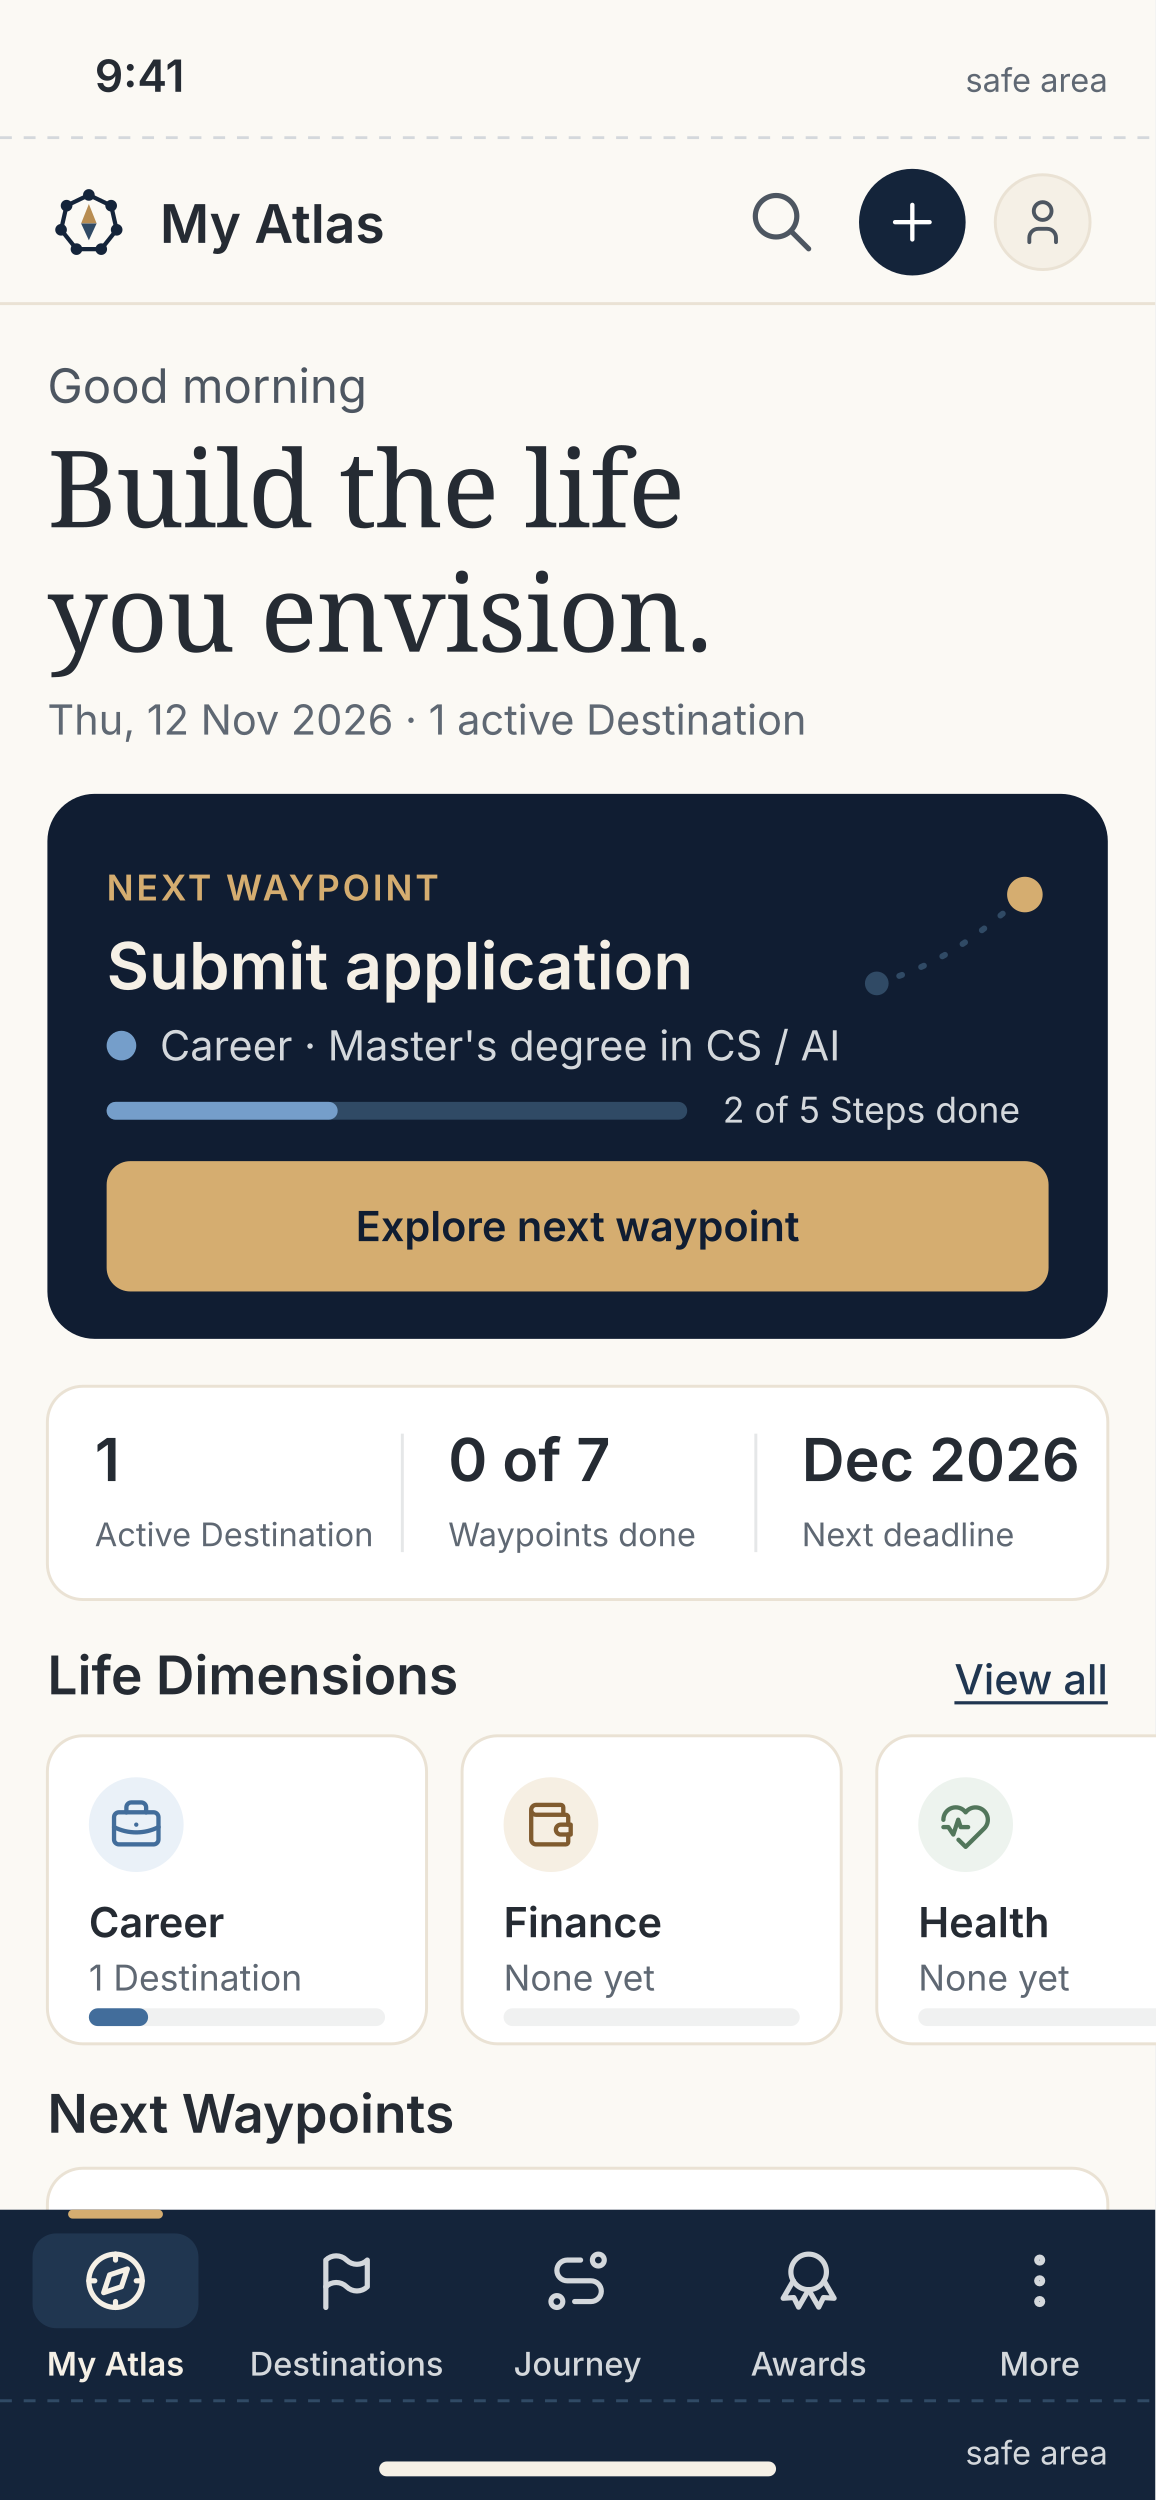
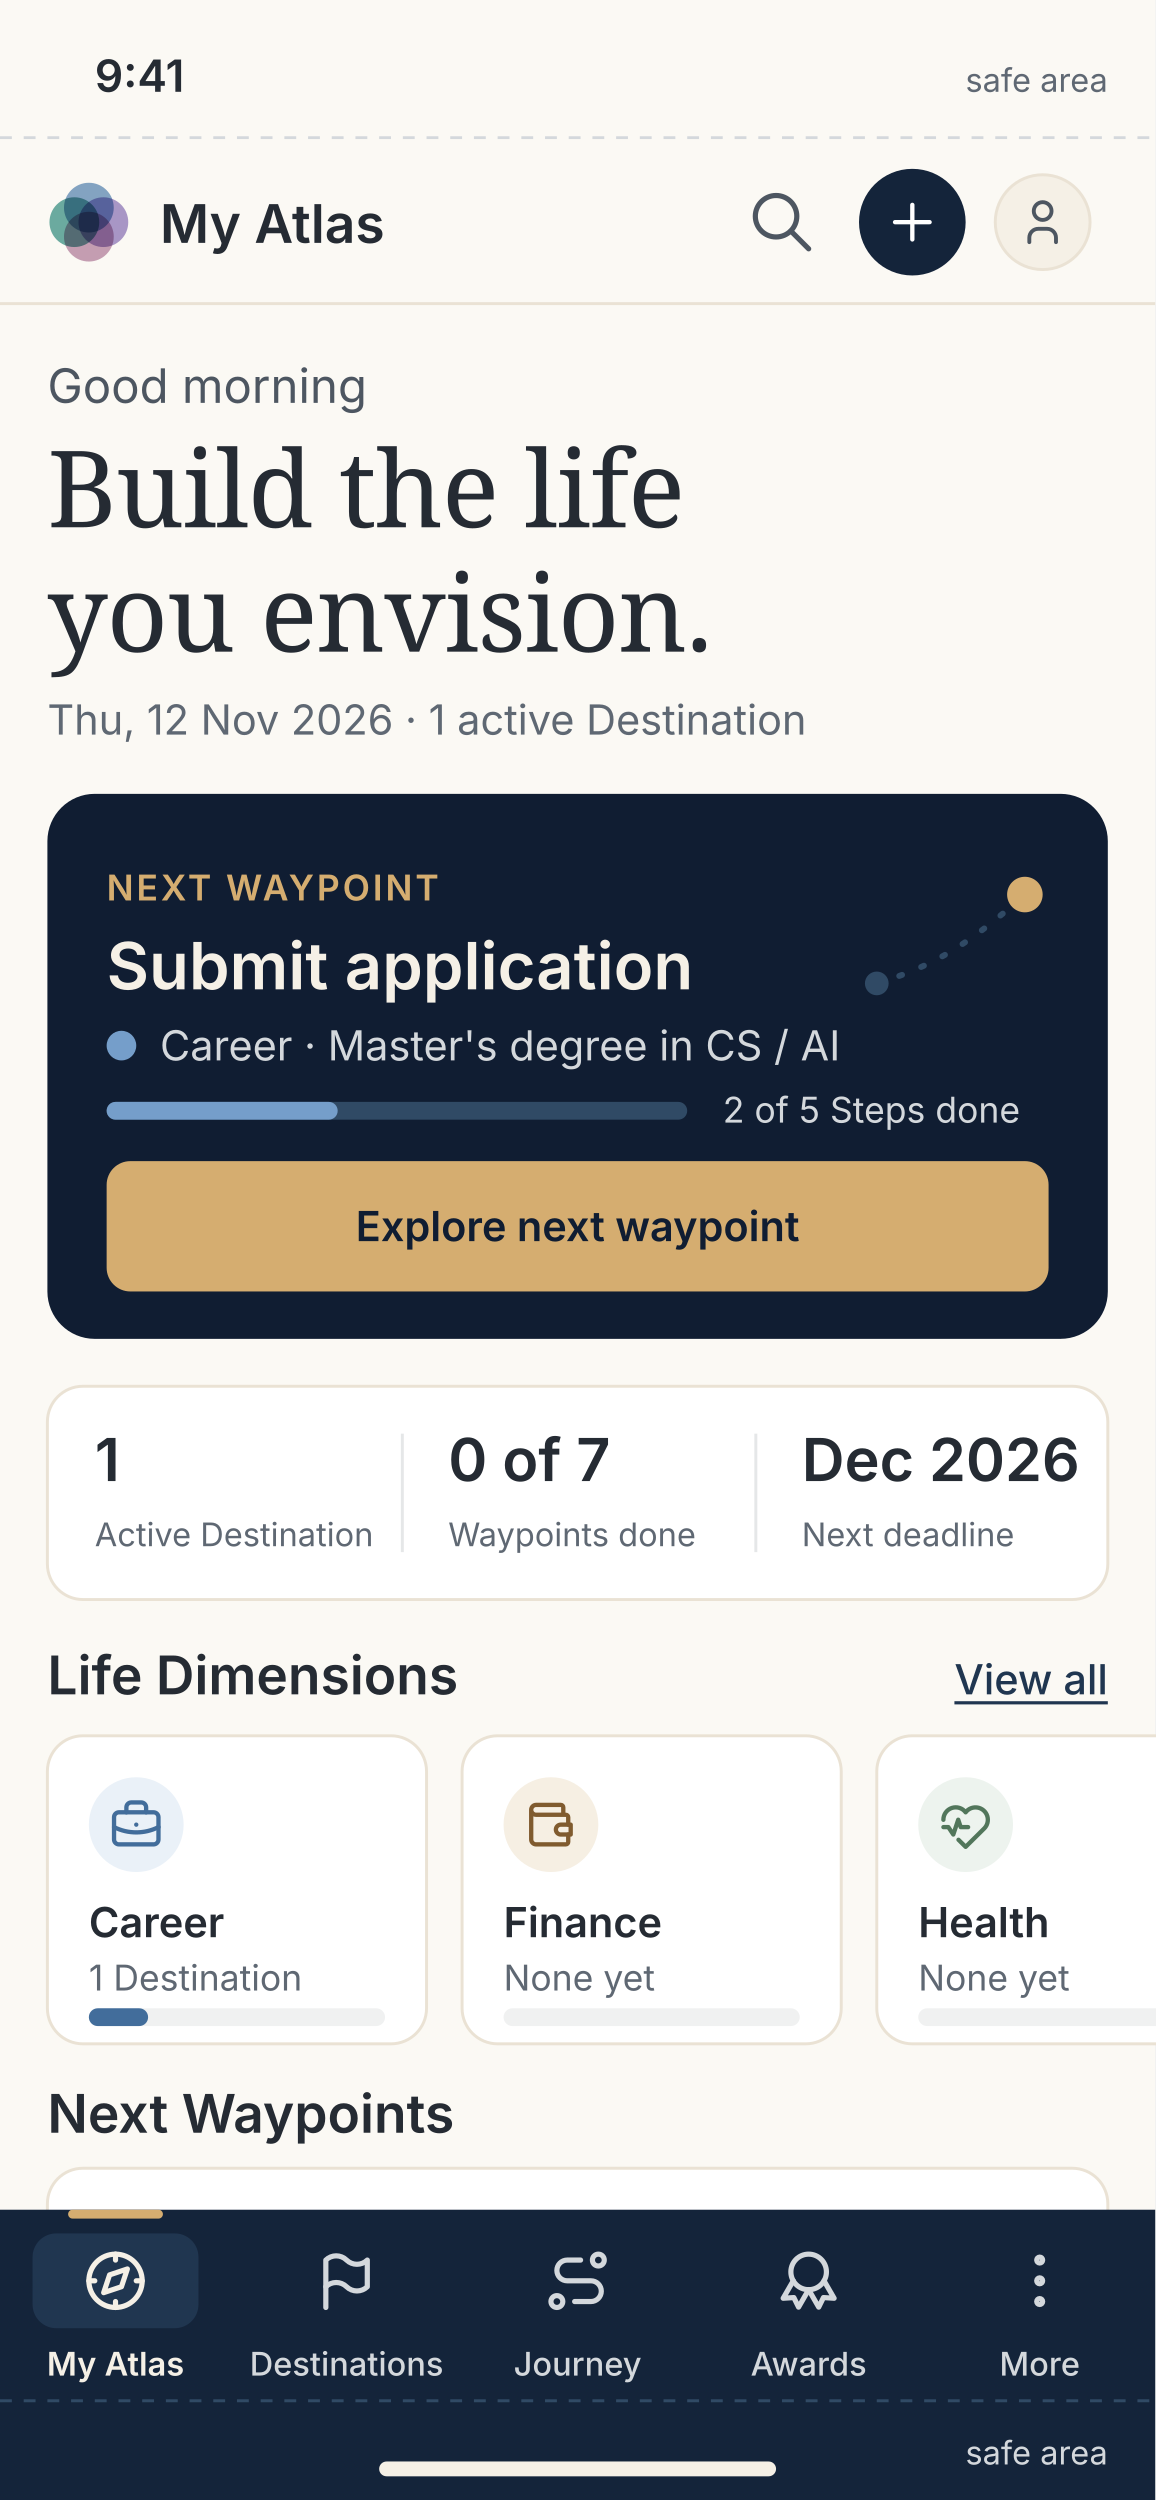
<svg xmlns="http://www.w3.org/2000/svg" viewBox="0 0 390 844" width="390" height="844" role="img" aria-labelledby="mock-title mock-desc" font-family="Inter, 'Inter Variable', -apple-system, BlinkMacSystemFont, 'Segoe UI', sans-serif">
  <defs>
    <symbol id="brand-on-light" viewBox="0 0 64 64">
-       <polygon points="32,11 49.2,19.28 53.45,37.9 41.55,52.82 22.45,52.82 10.55,37.9 14.8,19.28" fill="none" stroke="#14243A" stroke-width="3.25" stroke-linejoin="round" />
-       <g fill="#14243A">
-         <circle cx="32" cy="11" r="4.5" />
-         <circle cx="49.2" cy="19.28" r="4.5" />
-         <circle cx="53.45" cy="37.9" r="4.5" />
-         <circle cx="41.55" cy="52.82" r="4.5" />
-         <circle cx="22.45" cy="52.82" r="4.5" />
-         <circle cx="10.55" cy="37.9" r="4.5" />
-         <circle cx="14.8" cy="19.28" r="4.5" />
-       </g>
-       <path d="M32 18 38 33H26Z" fill="#B88D52" />
-       <path d="M26 33H38L32 46Z" fill="#304A65" />
+       <circle cx="32" cy="20.8" r="19.2" fill="#5685B5" opacity="0.72" style="mix-blend-mode:multiply" />
+       <circle cx="20.8" cy="32" r="19.2" fill="#348F84" opacity="0.72" style="mix-blend-mode:multiply" />
+       <circle cx="43.2" cy="32" r="19.2" fill="#8A73BB" opacity="0.72" style="mix-blend-mode:multiply" />
+       <circle cx="32" cy="43.2" r="19.2" fill="#B17D9E" opacity="0.72" style="mix-blend-mode:multiply" />
    </symbol>
    <symbol id="i-compass" viewBox="0 0 24 24" fill="none" stroke-width="1.75" stroke-linecap="round" stroke-linejoin="round">
      <path d="M8 16l2 -6l6 -2l-2 6l-6 2" />
      <path d="M3 12a9 9 0 1 0 18 0a9 9 0 1 0 -18 0" />
      <path d="M12 3l0 2" />
      <path d="M12 19l0 2" />
      <path d="M3 12l2 0" />
      <path d="M19 12l2 0" />
    </symbol>
    <symbol id="i-flag" viewBox="0 0 24 24" fill="none" stroke-width="1.75" stroke-linecap="round" stroke-linejoin="round">
      <path d="M5 5a5 5 0 0 1 7 0a5 5 0 0 0 7 0v9a5 5 0 0 1 -7 0a5 5 0 0 0 -7 0v-9" />
      <path d="M5 21v-7" />
    </symbol>
    <symbol id="i-route" viewBox="0 0 24 24" fill="none" stroke-width="1.75" stroke-linecap="round" stroke-linejoin="round">
      <path d="M3 19a2 2 0 1 0 4 0a2 2 0 0 0 -4 0" />
      <path d="M19 7a2 2 0 1 0 0 -4a2 2 0 0 0 0 4" />
      <path d="M11 19h5.5a3.5 3.5 0 0 0 0 -7h-8a3.5 3.5 0 0 1 0 -7h4.5" />
    </symbol>
    <symbol id="i-award" viewBox="0 0 24 24" fill="none" stroke-width="1.75" stroke-linecap="round" stroke-linejoin="round">
      <path d="M6 9a6 6 0 1 0 12 0a6 6 0 1 0 -12 0" />
      <path d="M12 15l3.4 5.89l1.598 -3.233l3.598 .232l-3.4 -5.889" />
      <path d="M6.802 12l-3.4 5.89l3.598 -.233l1.598 3.232l3.4 -5.889" />
    </symbol>
    <symbol id="i-dots-vertical" viewBox="0 0 24 24" fill="none" stroke-width="1.75" stroke-linecap="round" stroke-linejoin="round">
      <path d="M11 12a1 1 0 1 0 2 0a1 1 0 1 0 -2 0" />
      <path d="M11 19a1 1 0 1 0 2 0a1 1 0 1 0 -2 0" />
      <path d="M11 5a1 1 0 1 0 2 0a1 1 0 1 0 -2 0" />
    </symbol>
    <symbol id="i-search" viewBox="0 0 24 24" fill="none" stroke-width="1.75" stroke-linecap="round" stroke-linejoin="round">
      <path d="M3 10a7 7 0 1 0 14 0a7 7 0 1 0 -14 0" />
      <path d="M21 21l-6 -6" />
    </symbol>
    <symbol id="i-plus" viewBox="0 0 24 24" fill="none" stroke-width="1.75" stroke-linecap="round" stroke-linejoin="round">
      <path d="M12 5l0 14" />
      <path d="M5 12l14 0" />
    </symbol>
    <symbol id="i-user" viewBox="0 0 24 24" fill="none" stroke-width="1.75" stroke-linecap="round" stroke-linejoin="round">
      <path d="M8 7a4 4 0 1 0 8 0a4 4 0 0 0 -8 0" />
      <path d="M6 21v-2a4 4 0 0 1 4 -4h4a4 4 0 0 1 4 4v2" />
    </symbol>
    <symbol id="i-briefcase" viewBox="0 0 24 24" fill="none" stroke-width="1.75" stroke-linecap="round" stroke-linejoin="round">
      <path d="M3 9a2 2 0 0 1 2 -2h14a2 2 0 0 1 2 2v9a2 2 0 0 1 -2 2h-14a2 2 0 0 1 -2 -2l0 -9" />
      <path d="M8 7v-2a2 2 0 0 1 2 -2h4a2 2 0 0 1 2 2v2" />
      <path d="M12 12l0 .01" />
      <path d="M3 13a20 20 0 0 0 18 0" />
    </symbol>
    <symbol id="i-wallet" viewBox="0 0 24 24" fill="none" stroke-width="1.75" stroke-linecap="round" stroke-linejoin="round">
      <path d="M17 8v-3a1 1 0 0 0 -1 -1h-10a2 2 0 0 0 0 4h12a1 1 0 0 1 1 1v3m0 4v3a1 1 0 0 1 -1 1h-12a2 2 0 0 1 -2 -2v-12" />
      <path d="M20 12v4h-4a2 2 0 0 1 0 -4h4" />
    </symbol>
    <symbol id="i-heartbeat" viewBox="0 0 24 24" fill="none" stroke-width="1.75" stroke-linecap="round" stroke-linejoin="round">
      <path d="M19.5 13.572l-7.5 7.428l-2.896 -2.868m-6.117 -8.104a5 5 0 0 1 9.013 -3.022a5 5 0 1 1 7.5 6.572" />
      <path d="M3 13h2l2 3l2 -6l1 3h3" />
    </symbol>
  </defs>
  <rect x="0" y="0" width="390" height="844" fill="#FBF9F4" />
  <g id="content">
    <text x="16" y="136" font-size="16" fill="#4D5661">Good morning</text>
    <text x="16" y="178" font-family="'DM Serif Display', Georgia, serif" font-size="36" fill="#252B33" letter-spacing="-0.36">Build the life</text>
    <text x="16" y="220" font-family="'DM Serif Display', Georgia, serif" font-size="36" fill="#252B33" letter-spacing="-0.36">you envision.</text>
    <text x="16" y="248" font-size="14" fill="#5F6873">Thu, 12 Nov 2026 · 1 active Destination</text>
    <rect x="16" y="268" width="358" height="184" rx="16" fill="#101D32" />
    <path d="M296 332 C316 326 328 318 346 302" fill="none" stroke="#304A65" stroke-width="2" stroke-linecap="round" stroke-dasharray="1 7" />
    <circle cx="296" cy="332" r="4" fill="#304A65" />
    <circle cx="346" cy="302" r="6" fill="#D5AD70" />
    <text x="36" y="304" font-size="12" font-weight="600" fill="#D5AD70" letter-spacing="0.96">NEXT WAYPOINT</text>
    <text x="36" y="334" font-size="22" font-weight="600" fill="#F5F0E6">Submit application</text>
    <circle cx="41" cy="353" r="5" fill="#759ECA" />
    <text x="54" y="358" font-size="14" fill="#D4D8DC">Career · Master's degree in CS / AI</text>
    <rect x="36" y="372" width="196" height="6" rx="3" fill="#304A65" />
    <rect x="36" y="372" width="78" height="6" rx="3" fill="#759ECA" />
    <text x="244" y="379" font-size="12" fill="#D4D8DC">2 of 5 Steps done</text>
    <rect x="36" y="392" width="318" height="44" rx="8" fill="#D5AD70" />
    <text x="195" y="419" font-size="14" font-weight="600" fill="#101D32" text-anchor="middle">Explore next waypoint</text>
    <rect x="16" y="468" width="358" height="72" rx="12" fill="#FFFFFF" stroke="#EAE2D4" />
    <text x="32" y="500" font-size="20" font-weight="600" fill="#252B33">1</text>
    <text x="32" y="522" font-size="11" fill="#5F6873">Active Destination</text>
    <text x="151.33" y="500" font-size="20" font-weight="600" fill="#252B33">0 of 7</text>
    <text x="151.33" y="522" font-size="11" fill="#5F6873">Waypoints done</text>
    <line x1="135.83" y1="484" x2="135.83" y2="524" stroke="#E5E7E8" stroke-width="1" />
    <text x="270.67" y="500" font-size="20" font-weight="600" fill="#252B33">Dec 2026</text>
    <text x="270.67" y="522" font-size="11" fill="#5F6873">Next deadline</text>
    <line x1="255.17" y1="484" x2="255.17" y2="524" stroke="#E5E7E8" stroke-width="1" />
    <text x="16" y="572" font-size="18" font-weight="600" fill="#252B33">Life Dimensions</text>
    <text x="374" y="572" font-size="14" font-weight="500" fill="#203650" text-anchor="end" text-decoration="underline">View all</text>
    <g id="dimension-career">
      <rect x="16" y="586" width="128" height="104" rx="12" fill="#FFFFFF" stroke="#EAE2D4" />
      <circle cx="46" cy="616" r="16" fill="#EAF1F8" />
      <use href="#i-briefcase" x="36" y="606" width="20" height="20" stroke="#426D9B" />
      <text x="30" y="654" font-size="14" font-weight="600" fill="#252B33">Career</text>
      <text x="30" y="672" font-size="12" fill="#5F6873">1 Destination</text>
      <rect x="30" y="678" width="100" height="6" rx="3" fill="#F0F1F1" />
      <rect x="30" y="678" width="20" height="6" rx="3" fill="#426D9B" />
    </g>
    <g id="dimension-finance">
      <rect x="156" y="586" width="128" height="104" rx="12" fill="#FFFFFF" stroke="#EAE2D4" />
      <circle cx="186" cy="616" r="16" fill="#F6EFE3" />
      <use href="#i-wallet" x="176" y="606" width="20" height="20" stroke="#805B2F" />
      <text x="170" y="654" font-size="14" font-weight="600" fill="#252B33">Finance</text>
      <text x="170" y="672" font-size="12" fill="#5F6873">None yet</text>
      <rect x="170" y="678" width="100" height="6" rx="3" fill="#F0F1F1" />
    </g>
    <g id="dimension-health">
      <rect x="296" y="586" width="128" height="104" rx="12" fill="#FFFFFF" stroke="#EAE2D4" />
      <circle cx="326" cy="616" r="16" fill="#EDF3EE" />
      <use href="#i-heartbeat" x="316" y="606" width="20" height="20" stroke="#52765B" />
      <text x="310" y="654" font-size="14" font-weight="600" fill="#252B33">Health</text>
      <text x="310" y="672" font-size="12" fill="#5F6873">None yet</text>
      <rect x="310" y="678" width="100" height="6" rx="3" fill="#F0F1F1" />
    </g>
    <text x="16" y="720" font-size="18" font-weight="600" fill="#252B33">Next Waypoints</text>
    <rect x="16" y="732" width="358" height="120" rx="12" fill="#FFFFFF" stroke="#EAE2D4" />
  </g>
  <g id="status-bar">
    <rect x="0" y="0" width="390" height="47" fill="#FBF9F4" />
    <text x="32" y="31" font-size="15" font-weight="600" fill="#252B33">9:41</text>
    <text x="374" y="31" font-size="11" fill="#5F6873" text-anchor="end">safe area</text>
    <line x1="0" y1="46.5" x2="390" y2="46.5" stroke="#D4D8DC" stroke-width="1" stroke-dasharray="4 4" />
  </g>
  <g id="top-app-bar">
    <rect x="0" y="47" width="390" height="56" fill="#FBF9F4" />
    <use href="#brand-on-light" x="16" y="61" width="28" height="28" />
    <text x="54" y="82" font-size="18" font-weight="600" fill="#252B33">My Atlas</text>
    <use href="#i-search" x="252" y="63" width="24" height="24" stroke="#4D5661" />
    <circle cx="308" cy="75" r="18" fill="#14243A" />
    <use href="#i-plus" x="298" y="65" width="20" height="20" stroke="#FFFFFF" />
    <circle cx="352" cy="75" r="16" fill="#F5F0E6" stroke="#EAE2D4" />
    <use href="#i-user" x="343" y="66" width="18" height="18" stroke="#4D5661" />
    <line x1="0" y1="102.5" x2="390" y2="102.5" stroke="#EAE2D4" stroke-width="1" />
  </g>
  <g id="bottom-navigation" data-surface="inverse">
    <rect x="0" y="746" width="390" height="98" fill="#14243A" />
    <rect x="23" y="746" width="32" height="3" rx="1.5" fill="#D5AD70" />
    <rect x="11" y="754" width="56" height="32" rx="8" fill="#203650" />
    <use href="#i-compass" x="27" y="758" width="24" height="24" stroke="#F5F0E6" />
    <text x="39" y="802" font-size="11" font-weight="600" fill="#F5F0E6" text-anchor="middle">My Atlas</text>
    <use href="#i-flag" x="105" y="758" width="24" height="24" stroke="#D4D8DC" />
    <text x="117" y="802" font-size="11" font-weight="500" fill="#D4D8DC" text-anchor="middle">Destinations</text>
    <use href="#i-route" x="183" y="758" width="24" height="24" stroke="#D4D8DC" />
    <text x="195" y="802" font-size="11" font-weight="500" fill="#D4D8DC" text-anchor="middle">Journey</text>
    <use href="#i-award" x="261" y="758" width="24" height="24" stroke="#D4D8DC" />
    <text x="273" y="802" font-size="11" font-weight="500" fill="#D4D8DC" text-anchor="middle">Awards</text>
    <use href="#i-dots-vertical" x="339" y="758" width="24" height="24" stroke="#D4D8DC" />
    <text x="351" y="802" font-size="11" font-weight="500" fill="#D4D8DC" text-anchor="middle">More</text>
    <line x1="0" y1="810.5" x2="390" y2="810.5" stroke="#304A65" stroke-width="1" stroke-dasharray="4 4" />
    <rect x="128" y="831" width="134" height="5" rx="2.5" fill="#F5F0E6" />
    <text x="374" y="832" font-size="11" fill="#D4D8DC" text-anchor="end">safe area</text>
  </g>
</svg>
